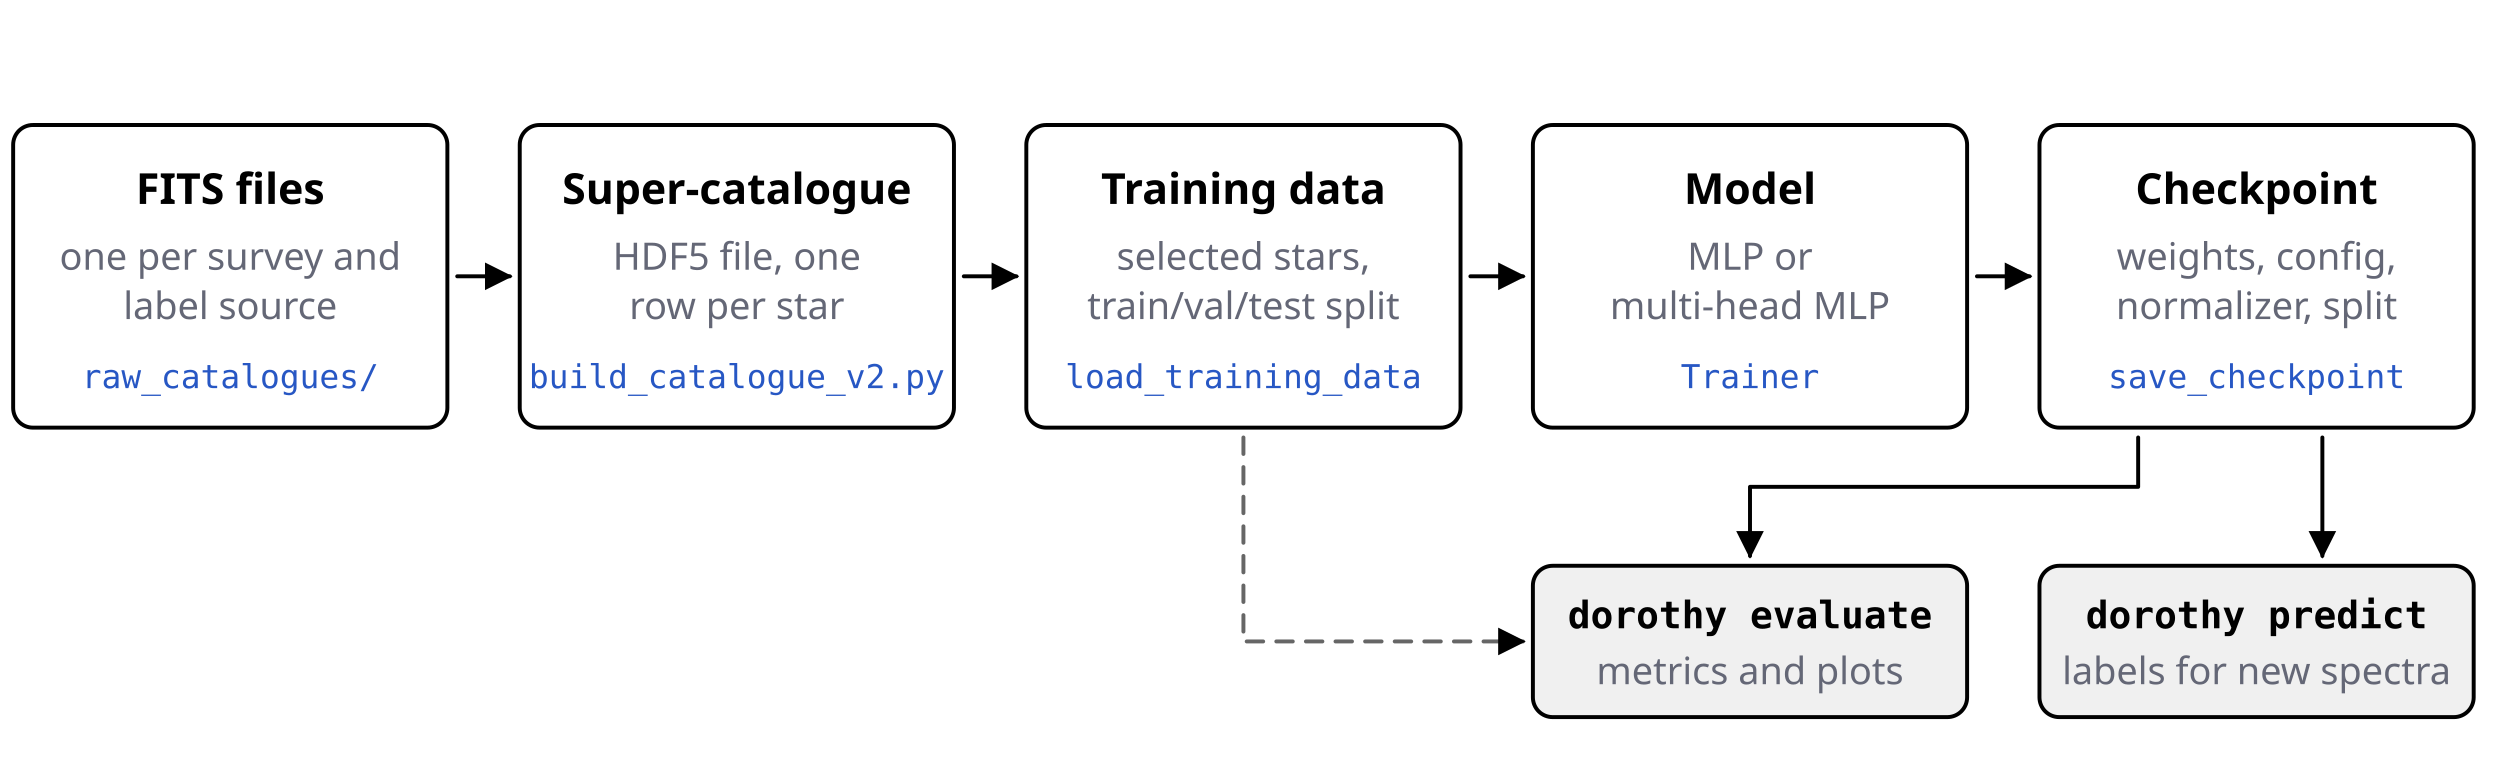
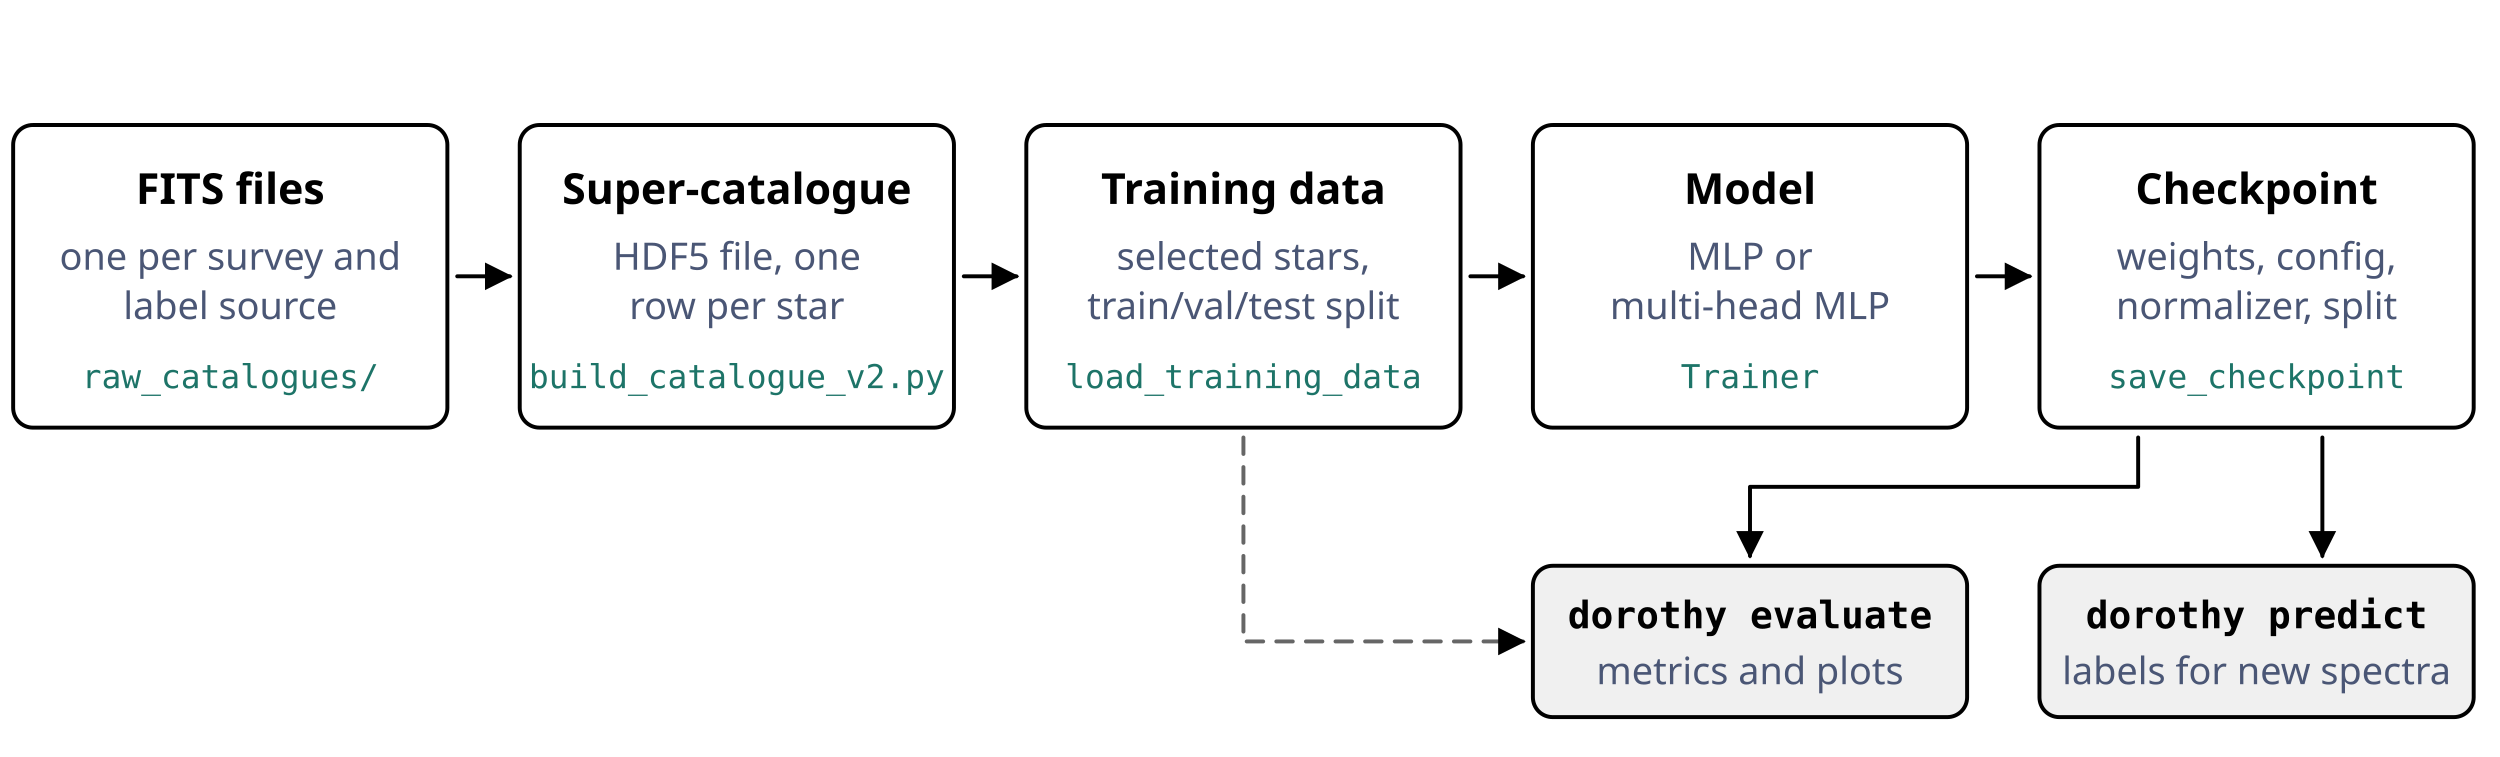
<svg xmlns="http://www.w3.org/2000/svg" viewBox="0 0 760 230" width="100%" role="img" aria-labelledby="pipeline-title" font-family="sans-serif" font-size="13" fill="none" stroke="currentColor" stroke-width="1.2" stroke-linejoin="round" stroke-linecap="round">
  <defs>
    <marker id="pipeline-arrow" viewBox="0 0 10 10" refX="9" refY="5" markerWidth="7" markerHeight="7" orient="auto-start-reverse">
      <path d="M0 0 L10 5 L0 10 z" fill="currentColor" stroke="none" />
    </marker>
  </defs>
  <rect x="4.0" y="38.0" width="132.0" height="92.0" rx="6" />
  <text x="70.0" y="62.0" font-size="13" text-anchor="middle" font-weight="bold" stroke="none" fill="currentColor">FITS files</text>
-   <text x="70.0" y="82.0" font-size="11.5" text-anchor="middle" stroke="none" style="fill: var(--color-foreground-muted, #646776)">one per survey and</text>
-   <text x="70.0" y="97.0" font-size="11.5" text-anchor="middle" stroke="none" style="fill: var(--color-foreground-muted, #646776)">label source</text>
-   <text x="70.0" y="118.0" font-size="10" text-anchor="middle" font-family="monospace" stroke="none" style="fill: var(--color-brand-primary, #2757c4)">raw_catalogues/</text>
+   <text x="70.0" y="82.0" font-size="11.5" text-anchor="middle" stroke="none" style="fill: var(--d-muted, #4A5675)">one per survey and</text>
+   <text x="70.0" y="97.0" font-size="11.5" text-anchor="middle" stroke="none" style="fill: var(--d-muted, #4A5675)">label source</text>
+   <text x="70.0" y="118.0" font-size="10" text-anchor="middle" font-family="monospace" stroke="none" style="fill: var(--d-teal, #1D7468)">raw_catalogues/</text>
  <rect x="158.0" y="38.0" width="132.0" height="92.0" rx="6" />
  <text x="224.0" y="62.0" font-size="13" text-anchor="middle" font-weight="bold" stroke="none" fill="currentColor">Super-catalogue</text>
-   <text x="224.0" y="82.0" font-size="11.5" text-anchor="middle" stroke="none" style="fill: var(--color-foreground-muted, #646776)">HDF5 file, one</text>
-   <text x="224.0" y="97.0" font-size="11.5" text-anchor="middle" stroke="none" style="fill: var(--color-foreground-muted, #646776)">row per star</text>
-   <text x="224.0" y="118.0" font-size="10" text-anchor="middle" font-family="monospace" stroke="none" style="fill: var(--color-brand-primary, #2757c4)">build_catalogue_v2.py</text>
+   <text x="224.0" y="82.0" font-size="11.5" text-anchor="middle" stroke="none" style="fill: var(--d-muted, #4A5675)">HDF5 file, one</text>
+   <text x="224.0" y="97.0" font-size="11.5" text-anchor="middle" stroke="none" style="fill: var(--d-muted, #4A5675)">row per star</text>
+   <text x="224.0" y="118.0" font-size="10" text-anchor="middle" font-family="monospace" stroke="none" style="fill: var(--d-teal, #1D7468)">build_catalogue_v2.py</text>
  <rect x="312.0" y="38.0" width="132.0" height="92.0" rx="6" />
  <text x="378.0" y="62.0" font-size="13" text-anchor="middle" font-weight="bold" stroke="none" fill="currentColor">Training data</text>
-   <text x="378.0" y="82.0" font-size="11.5" text-anchor="middle" stroke="none" style="fill: var(--color-foreground-muted, #646776)">selected stars,</text>
-   <text x="378.0" y="97.0" font-size="11.5" text-anchor="middle" stroke="none" style="fill: var(--color-foreground-muted, #646776)">train/val/test split</text>
-   <text x="378.0" y="118.0" font-size="10" text-anchor="middle" font-family="monospace" stroke="none" style="fill: var(--color-brand-primary, #2757c4)">load_training_data</text>
+   <text x="378.0" y="82.0" font-size="11.5" text-anchor="middle" stroke="none" style="fill: var(--d-muted, #4A5675)">selected stars,</text>
+   <text x="378.0" y="97.0" font-size="11.5" text-anchor="middle" stroke="none" style="fill: var(--d-muted, #4A5675)">train/val/test split</text>
+   <text x="378.0" y="118.0" font-size="10" text-anchor="middle" font-family="monospace" stroke="none" style="fill: var(--d-teal, #1D7468)">load_training_data</text>
  <rect x="466.0" y="38.0" width="132.0" height="92.0" rx="6" />
  <text x="532.0" y="62.0" font-size="13" text-anchor="middle" font-weight="bold" stroke="none" fill="currentColor">Model</text>
-   <text x="532.0" y="82.0" font-size="11.5" text-anchor="middle" stroke="none" style="fill: var(--color-foreground-muted, #646776)">MLP or</text>
-   <text x="532.0" y="97.0" font-size="11.5" text-anchor="middle" stroke="none" style="fill: var(--color-foreground-muted, #646776)">multi-head MLP</text>
-   <text x="532.0" y="118.0" font-size="10" text-anchor="middle" font-family="monospace" stroke="none" style="fill: var(--color-brand-primary, #2757c4)">Trainer</text>
+   <text x="532.0" y="82.0" font-size="11.5" text-anchor="middle" stroke="none" style="fill: var(--d-muted, #4A5675)">MLP or</text>
+   <text x="532.0" y="97.0" font-size="11.5" text-anchor="middle" stroke="none" style="fill: var(--d-muted, #4A5675)">multi-head MLP</text>
+   <text x="532.0" y="118.0" font-size="10" text-anchor="middle" font-family="monospace" stroke="none" style="fill: var(--d-teal, #1D7468)">Trainer</text>
  <rect x="620.0" y="38.0" width="132.0" height="92.0" rx="6" />
  <text x="686.0" y="62.0" font-size="13" text-anchor="middle" font-weight="bold" stroke="none" fill="currentColor">Checkpoint</text>
-   <text x="686.0" y="82.0" font-size="11.5" text-anchor="middle" stroke="none" style="fill: var(--color-foreground-muted, #646776)">weights, config,</text>
-   <text x="686.0" y="97.0" font-size="11.5" text-anchor="middle" stroke="none" style="fill: var(--color-foreground-muted, #646776)">normalizer, split</text>
-   <text x="686.0" y="118.0" font-size="10" text-anchor="middle" font-family="monospace" stroke="none" style="fill: var(--color-brand-primary, #2757c4)">save_checkpoint</text>
+   <text x="686.0" y="82.0" font-size="11.5" text-anchor="middle" stroke="none" style="fill: var(--d-muted, #4A5675)">weights, config,</text>
+   <text x="686.0" y="97.0" font-size="11.5" text-anchor="middle" stroke="none" style="fill: var(--d-muted, #4A5675)">normalizer, split</text>
+   <text x="686.0" y="118.0" font-size="10" text-anchor="middle" font-family="monospace" stroke="none" style="fill: var(--d-teal, #1D7468)">save_checkpoint</text>
  <line x1="139.0" y1="84.0" x2="155.0" y2="84.0" marker-end="url(#pipeline-arrow)" />
  <line x1="293.0" y1="84.0" x2="309.0" y2="84.0" marker-end="url(#pipeline-arrow)" />
  <line x1="447.0" y1="84.0" x2="463.0" y2="84.0" marker-end="url(#pipeline-arrow)" />
  <line x1="601.0" y1="84.0" x2="617.0" y2="84.0" marker-end="url(#pipeline-arrow)" />
  <path d="M650 133 L650 148 L532.0 148 L532.0 169" marker-end="url(#pipeline-arrow)" />
  <line x1="706.0" y1="133.0" x2="706.0" y2="169.0" marker-end="url(#pipeline-arrow)" />
  <rect x="466.0" y="172.0" width="132.0" height="46.0" rx="6" fill="currentColor" fill-opacity="0.06" />
  <text x="532.0" y="191.0" font-size="11.5" text-anchor="middle" font-weight="bold" font-family="monospace" stroke="none" fill="currentColor">dorothy evaluate</text>
-   <text x="532.0" y="208.0" font-size="11.5" text-anchor="middle" stroke="none" style="fill: var(--color-foreground-muted, #646776)">metrics and plots</text>
+   <text x="532.0" y="208.0" font-size="11.5" text-anchor="middle" stroke="none" style="fill: var(--d-muted, #4A5675)">metrics and plots</text>
  <rect x="620.0" y="172.0" width="132.0" height="46.0" rx="6" fill="currentColor" fill-opacity="0.06" />
  <text x="686.0" y="191.0" font-size="11.5" text-anchor="middle" font-weight="bold" font-family="monospace" stroke="none" fill="currentColor">dorothy predict</text>
-   <text x="686.0" y="208.0" font-size="11.5" text-anchor="middle" stroke="none" style="fill: var(--color-foreground-muted, #646776)">labels for new spectra</text>
+   <text x="686.0" y="208.0" font-size="11.5" text-anchor="middle" stroke="none" style="fill: var(--d-muted, #4A5675)">labels for new spectra</text>
  <path d="M378.0 133 L378.0 195.0 L463 195.0" stroke-dasharray="5 4" marker-end="url(#pipeline-arrow)" stroke-opacity="0.6" />
</svg>
